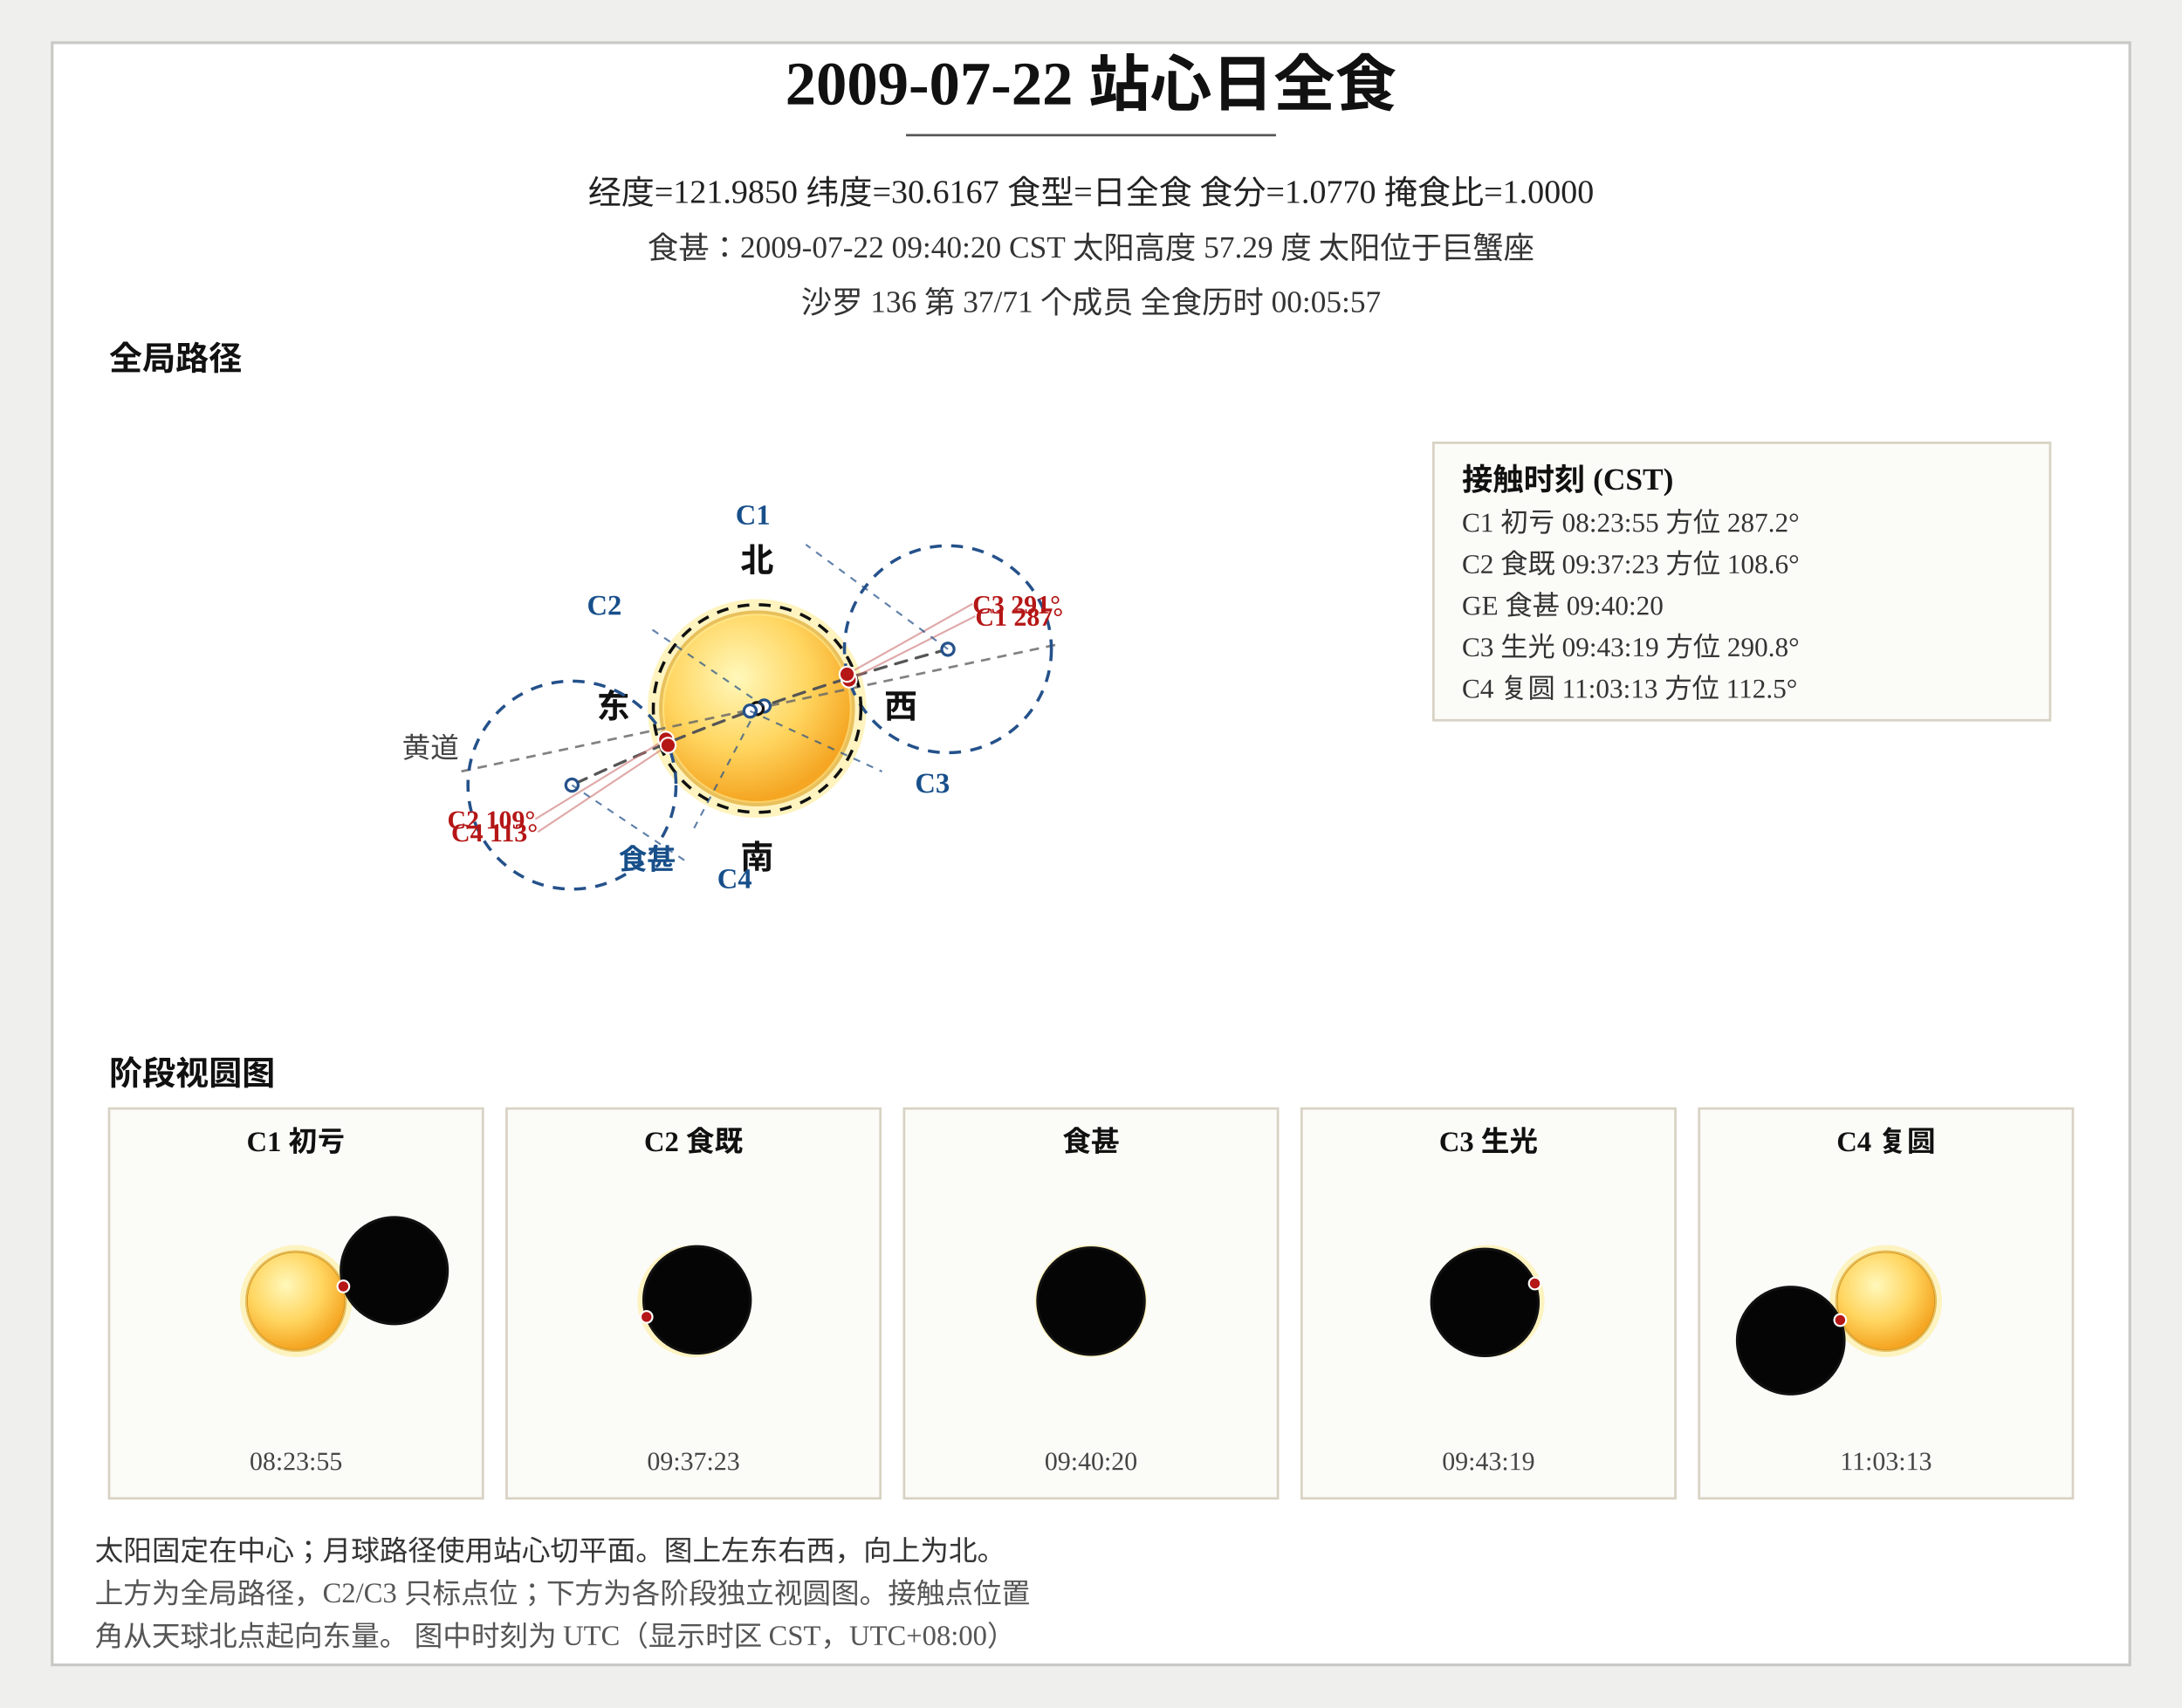
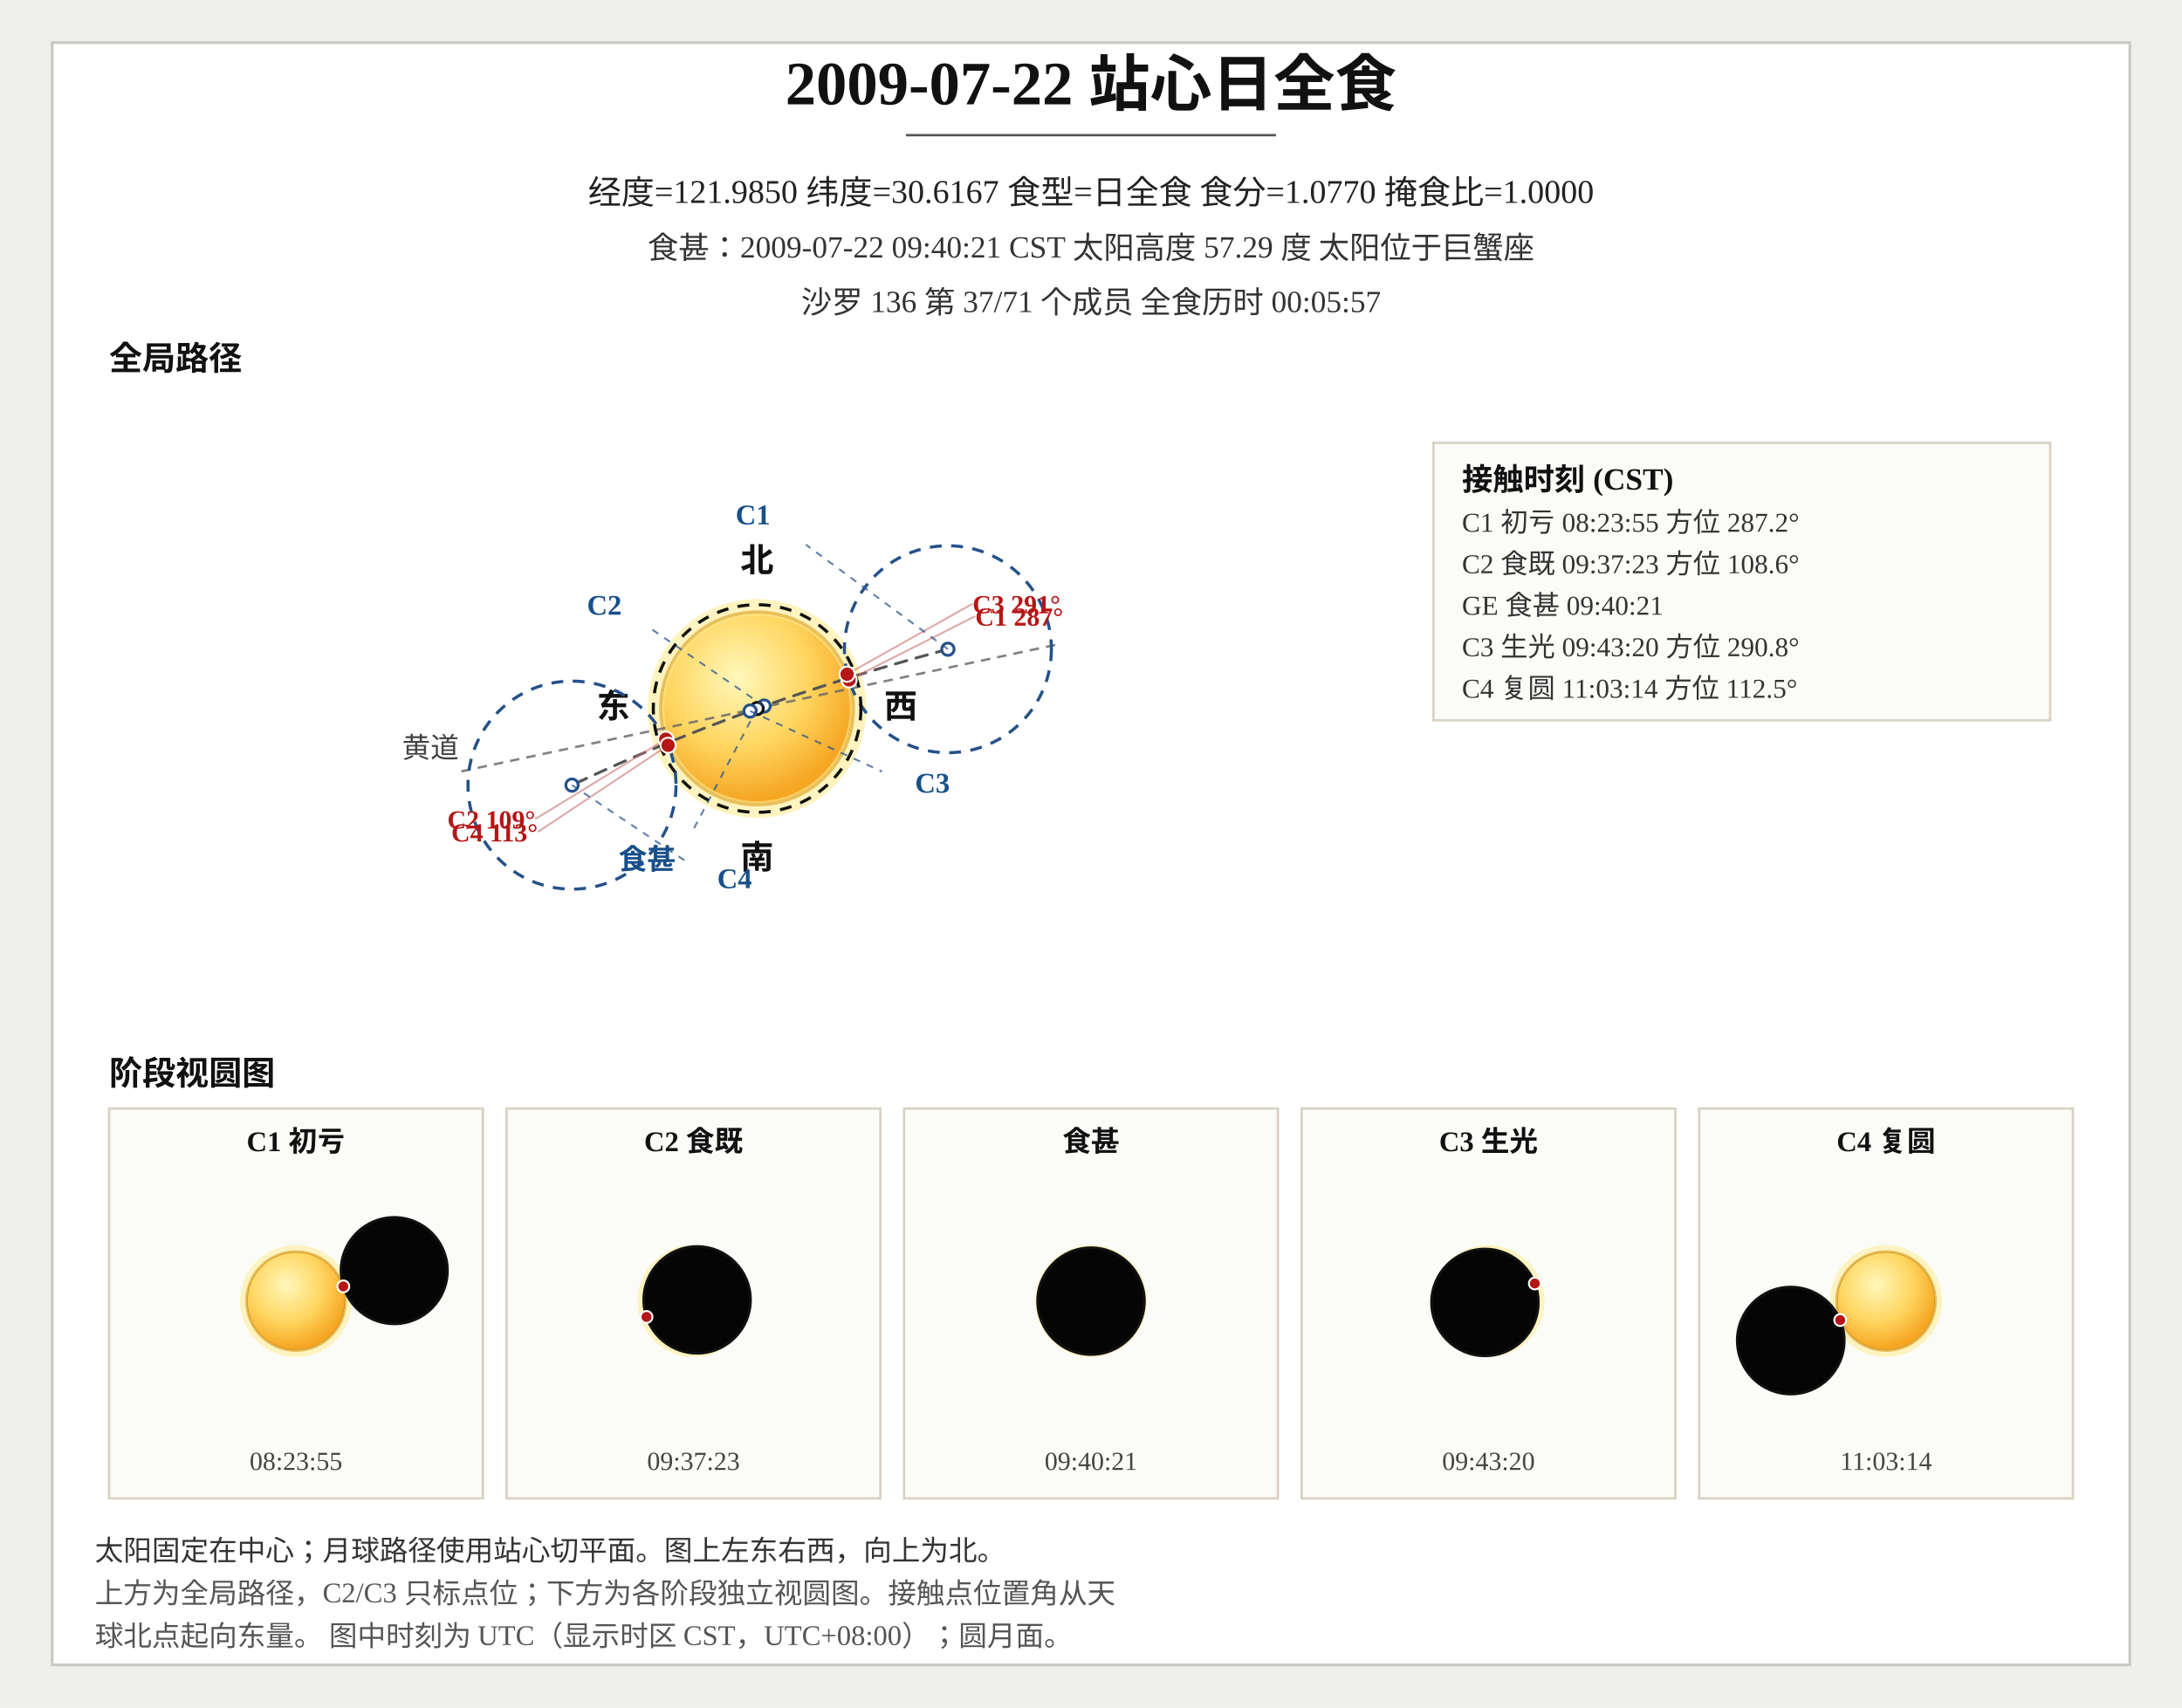
<svg xmlns="http://www.w3.org/2000/svg" width="920" height="720" viewBox="0 0 920 720">
  <defs>
    <radialGradient id="se-sun" cx="40%" cy="34%" r="64%">
      <stop offset="0%" stop-color="#fff8bb" />
      <stop offset="58%" stop-color="#ffd55f" />
      <stop offset="100%" stop-color="#f5a623" />
    </radialGradient>
  </defs>
  <rect width="100%" height="100%" fill="#efefed" />
  <rect x="22" y="18" width="876.000" height="684.000" fill="#ffffff" stroke="#c9c9c6" stroke-width="1.2" />
  <text x="460.000" y="44" fill="#111111" font-family="Georgia, 'Times New Roman', serif" font-size="26" font-weight="700" text-anchor="middle">2009-07-22 站心日全食</text>
  <line x1="382.000" y1="57" x2="538.000" y2="57" stroke="#555" stroke-width="1" />
  <text x="460.000" y="86.000" fill="#222" font-family="Georgia, 'Times New Roman', serif" font-size="14" text-anchor="middle">经度=121.9850 纬度=30.6167 食型=日全食 食分=1.0770 掩食比=1.0000</text>
-   <text x="460.000" y="109.000" fill="#333" font-family="Georgia, 'Times New Roman', serif" font-size="13" text-anchor="middle">食甚：2009-07-22 09:40:20 CST  太阳高度 57.29 度  太阳位于巨蟹座</text>
+   <text x="460.000" y="109.000" fill="#333" font-family="Georgia, 'Times New Roman', serif" font-size="13" text-anchor="middle">食甚：2009-07-22 09:40:21 CST  太阳高度 57.29 度  太阳位于巨蟹座</text>
  <text x="460.000" y="132.000" fill="#333" font-family="Georgia, 'Times New Roman', serif" font-size="13" text-anchor="middle">沙罗 136  第 37/71 个成员   全食历时 00:05:57</text>
  <text x="46.000" y="156.000" fill="#111" font-family="Georgia, 'Times New Roman', serif" font-size="14" font-weight="700">全局路径</text>
  <circle cx="319.200" cy="298.700" r="40.611" fill="url(#se-sun)" stroke="#c78211" stroke-width="1.4" />
  <circle cx="319.200" cy="298.700" r="42.611" fill="none" stroke="#ffec92" stroke-opacity="0.58" stroke-width="7" />
  <text x="319.200" y="241.089" fill="#111" font-family="Georgia, 'Times New Roman', serif" font-size="14" font-weight="700" text-anchor="middle">北</text>
  <text x="258.589" y="302.700" fill="#111" font-family="Georgia, 'Times New Roman', serif" font-size="14" font-weight="700" text-anchor="middle">东</text>
  <text x="379.811" y="302.700" fill="#111" font-family="Georgia, 'Times New Roman', serif" font-size="14" font-weight="700" text-anchor="middle">西</text>
  <text x="319.200" y="366.311" fill="#111" font-family="Georgia, 'Times New Roman', serif" font-size="14" font-weight="700" text-anchor="middle">南</text>
  <line class="ecliptic-line" x1="444.907" y1="271.940" x2="193.493" y2="325.460" stroke="#666" stroke-width="1" stroke-dasharray="4 3" opacity="0.82" />
  <text x="193.493" y="319.460" fill="#444" font-family="Georgia, 'Times New Roman', serif" font-size="12" text-anchor="end">黄道</text>
-   <path d="M 399.667 273.746 L 394.081 275.263 L 388.544 276.795 L 383.055 278.343 L 377.614 279.906 L 372.219 281.485 L 366.870 283.081 L 361.566 284.694 L 356.306 286.324 L 351.089 287.971 L 345.914 289.637 L 340.780 291.320 L 335.686 293.023 L 330.632 294.744 L 325.615 296.484 L 322.159 297.701 L 320.635 298.243 L 319.218 298.750 L 316.273 299.811 L 315.692 300.022 L 310.783 301.821 L 305.908 303.640 L 301.065 305.480 L 296.255 307.340 L 291.474 309.221 L 286.723 311.123 L 281.999 313.046 L 277.303 314.991 L 272.632 316.957 L 267.985 318.945 L 263.362 320.955 L 258.760 322.987 L 254.179 325.042 L 249.617 327.118 L 245.074 329.217 L 241.167 331.046" fill="none" stroke="#555555" stroke-width="1.2" stroke-dasharray="5 4" stroke-linecap="round" stroke-linejoin="round" />
-   <circle class="event-moon" data-label="C1" cx="399.667" cy="273.746" r="43.634" fill="none" stroke="#24518a" stroke-width="1.3" stroke-dasharray="5 4" />
-   <circle class="event-center" data-label="C1" cx="399.667" cy="273.746" r="2.6" fill="#ffffff" stroke="#24518a" stroke-width="1.2" />
-   <circle class="event-center" data-label="C2" cx="322.159" cy="297.701" r="2.6" fill="#ffffff" stroke="#24518a" stroke-width="1.2" />
-   <circle class="event-moon" data-label="Greatest" cx="319.218" cy="298.750" r="43.771" fill="none" stroke="#111111" stroke-width="1.3" stroke-dasharray="5 4" />
-   <circle class="event-center" data-label="Greatest" cx="319.218" cy="298.750" r="2.6" fill="#ffffff" stroke="#111111" stroke-width="1.2" />
-   <circle class="event-center" data-label="C3" cx="316.273" cy="299.811" r="2.6" fill="#ffffff" stroke="#24518a" stroke-width="1.2" />
-   <circle class="event-moon" data-label="C4" cx="241.167" cy="331.046" r="43.858" fill="none" stroke="#24518a" stroke-width="1.3" stroke-dasharray="5 4" />
-   <circle class="event-center" data-label="C4" cx="241.167" cy="331.046" r="2.6" fill="#ffffff" stroke="#24518a" stroke-width="1.2" />
-   <line class="contact-leader" x1="357.988" y1="286.671" x2="411.209" y2="259.808" stroke="#c96b6b" stroke-width="0.8" opacity="0.58" />
-   <circle class="contact-point" cx="357.988" cy="286.671" r="3.2" fill="#b51616" stroke="#ffffff" stroke-width="0.8" />
+   <path d="M 399.667 273.747 L 394.081 275.264 L 388.544 276.796 L 383.055 278.343 L 377.614 279.906 L 372.219 281.486 L 366.871 283.082 L 361.567 284.694 L 356.307 286.324 L 351.090 287.972 L 345.915 289.638 L 340.781 291.321 L 335.687 293.023 L 330.632 294.744 L 325.616 296.484 L 322.159 297.703 L 320.636 298.244 L 319.218 298.751 L 316.273 299.813 L 315.693 300.023 L 310.784 301.822 L 305.909 303.641 L 301.067 305.481 L 296.256 307.341 L 291.475 309.222 L 286.724 311.124 L 282.001 313.047 L 277.304 314.992 L 272.633 316.959 L 267.987 318.947 L 263.363 320.957 L 258.761 322.989 L 254.180 325.043 L 249.619 327.120 L 245.075 329.219 L 241.168 331.048" fill="none" stroke="#555555" stroke-width="1.2" stroke-dasharray="5 4" stroke-linecap="round" stroke-linejoin="round" />
+   <circle class="event-moon" data-label="C1" cx="399.667" cy="273.747" r="43.634" fill="none" stroke="#24518a" stroke-width="1.3" stroke-dasharray="5 4" />
+   <circle class="event-center" data-label="C1" cx="399.667" cy="273.747" r="2.6" fill="#ffffff" stroke="#24518a" stroke-width="1.2" />
+   <circle class="event-center" data-label="C2" cx="322.159" cy="297.703" r="2.6" fill="#ffffff" stroke="#24518a" stroke-width="1.2" />
+   <circle class="event-moon" data-label="Greatest" cx="319.218" cy="298.751" r="43.771" fill="none" stroke="#111111" stroke-width="1.3" stroke-dasharray="5 4" />
+   <circle class="event-center" data-label="Greatest" cx="319.218" cy="298.751" r="2.6" fill="#ffffff" stroke="#111111" stroke-width="1.2" />
+   <circle class="event-center" data-label="C3" cx="316.273" cy="299.813" r="2.6" fill="#ffffff" stroke="#24518a" stroke-width="1.2" />
+   <circle class="event-moon" data-label="C4" cx="241.168" cy="331.048" r="43.858" fill="none" stroke="#24518a" stroke-width="1.3" stroke-dasharray="5 4" />
+   <circle class="event-center" data-label="C4" cx="241.168" cy="331.048" r="2.6" fill="#ffffff" stroke="#24518a" stroke-width="1.2" />
+   <line class="contact-leader" x1="357.988" y1="286.672" x2="411.209" y2="259.808" stroke="#c96b6b" stroke-width="0.8" opacity="0.58" />
+   <circle class="contact-point" cx="357.988" cy="286.672" r="3.2" fill="#b51616" stroke="#ffffff" stroke-width="0.8" />
  <text x="411.209" y="263.808" fill="#b51616" font-family="Georgia, 'Times New Roman', serif" font-size="11" font-weight="700" text-anchor="start">C1 287°</text>
-   <line class="contact-leader" x1="280.722" y1="311.687" x2="225.696" y2="345.370" stroke="#c96b6b" stroke-width="0.8" opacity="0.58" />
-   <circle class="contact-point" cx="280.722" cy="311.687" r="3.2" fill="#b51616" stroke="#ffffff" stroke-width="0.8" />
-   <text x="225.696" y="349.370" fill="#b51616" font-family="Georgia, 'Times New Roman', serif" font-size="11" font-weight="700" text-anchor="end">C2 109°</text>
-   <line class="contact-leader" x1="357.166" y1="284.285" x2="410.040" y2="254.609" stroke="#c96b6b" stroke-width="0.8" opacity="0.58" />
-   <circle class="contact-point" cx="357.166" cy="284.285" r="3.2" fill="#b51616" stroke="#ffffff" stroke-width="0.8" />
-   <text x="410.040" y="258.609" fill="#b51616" font-family="Georgia, 'Times New Roman', serif" font-size="11" font-weight="700" text-anchor="start">C3 291°</text>
-   <line class="contact-leader" x1="281.685" y1="314.251" x2="226.756" y2="350.791" stroke="#c96b6b" stroke-width="0.8" opacity="0.58" />
-   <circle class="contact-point" cx="281.685" cy="314.251" r="3.2" fill="#b51616" stroke="#ffffff" stroke-width="0.8" />
-   <text x="226.756" y="354.791" fill="#b51616" font-family="Georgia, 'Times New Roman', serif" font-size="11" font-weight="700" text-anchor="end">C4 113°</text>
-   <line class="event-leader" x1="399.667" y1="273.746" x2="339.771" y2="229.624" stroke="#24518a" stroke-width="0.8" stroke-dasharray="3 3" opacity="0.72" />
+   <line class="contact-leader" x1="280.717" y1="311.673" x2="225.692" y2="345.341" stroke="#c96b6b" stroke-width="0.8" opacity="0.58" />
+   <circle class="contact-point" cx="280.717" cy="311.673" r="3.2" fill="#b51616" stroke="#ffffff" stroke-width="0.8" />
+   <text x="225.692" y="349.341" fill="#b51616" font-family="Georgia, 'Times New Roman', serif" font-size="11" font-weight="700" text-anchor="end">C2 109°</text>
+   <line class="contact-leader" x1="357.161" y1="284.271" x2="410.032" y2="254.578" stroke="#c96b6b" stroke-width="0.8" opacity="0.58" />
+   <circle class="contact-point" cx="357.161" cy="284.271" r="3.2" fill="#b51616" stroke="#ffffff" stroke-width="0.8" />
+   <text x="410.032" y="258.578" fill="#b51616" font-family="Georgia, 'Times New Roman', serif" font-size="11" font-weight="700" text-anchor="start">C3 291°</text>
+   <line class="contact-leader" x1="281.685" y1="314.252" x2="226.756" y2="350.793" stroke="#c96b6b" stroke-width="0.8" opacity="0.58" />
+   <circle class="contact-point" cx="281.685" cy="314.252" r="3.2" fill="#b51616" stroke="#ffffff" stroke-width="0.8" />
+   <text x="226.756" y="354.793" fill="#b51616" font-family="Georgia, 'Times New Roman', serif" font-size="11" font-weight="700" text-anchor="end">C4 113°</text>
+   <line class="event-leader" x1="399.667" y1="273.747" x2="339.771" y2="229.625" stroke="#24518a" stroke-width="0.8" stroke-dasharray="3 3" opacity="0.72" />
  <text x="324.797" y="221.094" fill="#174f8a" font-family="Georgia, 'Times New Roman', serif" font-size="12" font-weight="700" text-anchor="end">C1</text>
-   <line class="event-leader" x1="322.159" y1="297.701" x2="274.146" y2="264.894" stroke="#24518a" stroke-width="0.8" stroke-dasharray="3 3" opacity="0.72" />
-   <text x="262.143" y="259.192" fill="#174f8a" font-family="Georgia, 'Times New Roman', serif" font-size="12" font-weight="700" text-anchor="end">C2</text>
-   <line class="event-leader" x1="319.218" y1="298.750" x2="291.711" y2="350.967" stroke="#24518a" stroke-width="0.8" stroke-dasharray="3 3" opacity="0.72" />
-   <text x="284.834" y="366.521" fill="#174f8a" font-family="Georgia, 'Times New Roman', serif" font-size="12" font-weight="700" text-anchor="end">食甚</text>
-   <line class="event-leader" x1="316.273" y1="299.811" x2="371.894" y2="325.320" stroke="#24518a" stroke-width="0.8" stroke-dasharray="3 3" opacity="0.72" />
-   <text x="385.799" y="334.197" fill="#174f8a" font-family="Georgia, 'Times New Roman', serif" font-size="12" font-weight="700" text-anchor="start">C3</text>
-   <line class="event-leader" x1="241.167" y1="331.046" x2="290.148" y2="363.796" stroke="#24518a" stroke-width="0.8" stroke-dasharray="3 3" opacity="0.72" />
-   <text x="302.394" y="374.484" fill="#174f8a" font-family="Georgia, 'Times New Roman', serif" font-size="12" font-weight="700" text-anchor="start">C4</text>
+   <line class="event-leader" x1="322.159" y1="297.703" x2="274.146" y2="264.895" stroke="#24518a" stroke-width="0.8" stroke-dasharray="3 3" opacity="0.72" />
+   <text x="262.143" y="259.193" fill="#174f8a" font-family="Georgia, 'Times New Roman', serif" font-size="12" font-weight="700" text-anchor="end">C2</text>
+   <line class="event-leader" x1="319.218" y1="298.751" x2="291.711" y2="350.968" stroke="#24518a" stroke-width="0.8" stroke-dasharray="3 3" opacity="0.72" />
+   <text x="284.835" y="366.522" fill="#174f8a" font-family="Georgia, 'Times New Roman', serif" font-size="12" font-weight="700" text-anchor="end">食甚</text>
+   <line class="event-leader" x1="316.273" y1="299.813" x2="371.894" y2="325.321" stroke="#24518a" stroke-width="0.8" stroke-dasharray="3 3" opacity="0.72" />
+   <text x="385.799" y="334.198" fill="#174f8a" font-family="Georgia, 'Times New Roman', serif" font-size="12" font-weight="700" text-anchor="start">C3</text>
+   <line class="event-leader" x1="241.168" y1="331.048" x2="290.149" y2="363.798" stroke="#24518a" stroke-width="0.8" stroke-dasharray="3 3" opacity="0.72" />
+   <text x="302.394" y="374.485" fill="#174f8a" font-family="Georgia, 'Times New Roman', serif" font-size="12" font-weight="700" text-anchor="start">C4</text>
  <text x="46.000" y="457.400" fill="#111" font-family="Georgia, 'Times New Roman', serif" font-size="14" font-weight="700">阶段视圆图</text>
  <rect x="46.000" y="467.400" width="157.600" height="164.400" fill="#fbfbf8" stroke="#d8d2c4" stroke-width="1" />
  <text x="124.800" y="485.400" fill="#111" font-family="Georgia, 'Times New Roman', serif" font-size="12" font-weight="700" text-anchor="middle">C1 初亏</text>
  <circle cx="124.800" cy="548.600" r="20.902" fill="url(#se-sun)" stroke="#c78211" stroke-width="1" />
  <circle cx="124.800" cy="548.600" r="22.102" fill="none" stroke="#ffec92" stroke-opacity="0.55" stroke-width="3" />
  <circle class="stage-moon" cx="166.216" cy="535.757" r="22.458" fill="#050505" stroke="#111111" stroke-width="1.1" />
  <circle class="stage-contact-point" cx="144.764" cy="542.409" r="2.5" fill="#b51616" stroke="#ffffff" stroke-width="0.8" />
  <text x="124.800" y="619.800" fill="#444" font-family="Georgia, 'Times New Roman', serif" font-size="11" text-anchor="middle">08:23:55</text>
  <rect x="213.600" y="467.400" width="157.600" height="164.400" fill="#fbfbf8" stroke="#d8d2c4" stroke-width="1" />
  <text x="292.400" y="485.400" fill="#111" font-family="Georgia, 'Times New Roman', serif" font-size="12" font-weight="700" text-anchor="middle">C2 食既</text>
  <circle cx="292.400" cy="548.600" r="20.902" fill="url(#se-sun)" stroke="#c78211" stroke-width="1" />
  <circle cx="292.400" cy="548.600" r="22.102" fill="none" stroke="#ffec92" stroke-opacity="0.55" stroke-width="3" />
-   <circle class="stage-moon" cx="293.923" cy="548.086" r="22.526" fill="#050505" stroke="#111111" stroke-width="1.1" />
-   <circle class="stage-contact-point" cx="272.596" cy="555.284" r="2.5" fill="#b51616" stroke="#ffffff" stroke-width="0.8" />
+   <circle class="stage-moon" cx="293.923" cy="548.087" r="22.526" fill="#050505" stroke="#111111" stroke-width="1.1" />
+   <circle class="stage-contact-point" cx="272.593" cy="555.277" r="2.5" fill="#b51616" stroke="#ffffff" stroke-width="0.8" />
  <text x="292.400" y="619.800" fill="#444" font-family="Georgia, 'Times New Roman', serif" font-size="11" text-anchor="middle">09:37:23</text>
  <rect x="381.200" y="467.400" width="157.600" height="164.400" fill="#fbfbf8" stroke="#d8d2c4" stroke-width="1" />
  <text x="460.000" y="485.400" fill="#111" font-family="Georgia, 'Times New Roman', serif" font-size="12" font-weight="700" text-anchor="middle">食甚</text>
  <circle cx="460.000" cy="548.600" r="20.902" fill="url(#se-sun)" stroke="#c78211" stroke-width="1" />
  <circle cx="460.000" cy="548.600" r="22.102" fill="none" stroke="#ffec92" stroke-opacity="0.55" stroke-width="3" />
-   <circle class="stage-moon" cx="460.009" cy="548.626" r="22.529" fill="#050505" stroke="#111111" stroke-width="1.1" />
-   <text x="460.000" y="619.800" fill="#444" font-family="Georgia, 'Times New Roman', serif" font-size="11" text-anchor="middle">09:40:20</text>
+   <circle class="stage-moon" cx="460.009" cy="548.626" r="22.528" fill="#050505" stroke="#111111" stroke-width="1.1" />
+   <text x="460.000" y="619.800" fill="#444" font-family="Georgia, 'Times New Roman', serif" font-size="11" text-anchor="middle">09:40:21</text>
  <rect x="548.800" y="467.400" width="157.600" height="164.400" fill="#fbfbf8" stroke="#d8d2c4" stroke-width="1" />
  <text x="627.600" y="485.400" fill="#111" font-family="Georgia, 'Times New Roman', serif" font-size="12" font-weight="700" text-anchor="middle">C3 生光</text>
  <circle cx="627.600" cy="548.600" r="20.902" fill="url(#se-sun)" stroke="#c78211" stroke-width="1" />
  <circle cx="627.600" cy="548.600" r="22.102" fill="none" stroke="#ffec92" stroke-opacity="0.55" stroke-width="3" />
-   <circle class="stage-moon" cx="626.093" cy="549.172" r="22.531" fill="#050505" stroke="#111111" stroke-width="1.1" />
-   <circle class="stage-contact-point" cx="647.141" cy="541.181" r="2.5" fill="#b51616" stroke="#ffffff" stroke-width="0.8" />
-   <text x="627.600" y="619.800" fill="#444" font-family="Georgia, 'Times New Roman', serif" font-size="11" text-anchor="middle">09:43:19</text>
+   <circle class="stage-moon" cx="626.094" cy="549.173" r="22.531" fill="#050505" stroke="#111111" stroke-width="1.1" />
+   <circle class="stage-contact-point" cx="647.138" cy="541.174" r="2.5" fill="#b51616" stroke="#ffffff" stroke-width="0.8" />
+   <text x="627.600" y="619.800" fill="#444" font-family="Georgia, 'Times New Roman', serif" font-size="11" text-anchor="middle">09:43:20</text>
  <rect x="716.400" y="467.400" width="157.600" height="164.400" fill="#fbfbf8" stroke="#d8d2c4" stroke-width="1" />
  <text x="795.200" y="485.400" fill="#111" font-family="Georgia, 'Times New Roman', serif" font-size="12" font-weight="700" text-anchor="middle">C4 复圆</text>
  <circle cx="795.200" cy="548.600" r="20.902" fill="url(#se-sun)" stroke="#c78211" stroke-width="1" />
  <circle cx="795.200" cy="548.600" r="22.102" fill="none" stroke="#ffec92" stroke-opacity="0.55" stroke-width="3" />
-   <circle class="stage-moon" cx="755.037" cy="565.248" r="22.573" fill="#050505" stroke="#111111" stroke-width="1.1" />
+   <circle class="stage-moon" cx="755.038" cy="565.249" r="22.573" fill="#050505" stroke="#111111" stroke-width="1.1" />
  <circle class="stage-contact-point" cx="775.891" cy="556.604" r="2.5" fill="#b51616" stroke="#ffffff" stroke-width="0.8" />
-   <text x="795.200" y="619.800" fill="#444" font-family="Georgia, 'Times New Roman', serif" font-size="11" text-anchor="middle">11:03:13</text>
+   <text x="795.200" y="619.800" fill="#444" font-family="Georgia, 'Times New Roman', serif" font-size="11" text-anchor="middle">11:03:14</text>
  <text x="40.000" y="658.000" fill="#333" font-family="Georgia, 'Times New Roman', serif" font-size="12">太阳固定在中心；月球路径使用站心切平面。图上左东右西，向上为北。</text>
-   <text x="40.000" y="676.000" fill="#555" font-family="Georgia, 'Times New Roman', serif" font-size="12">上方为全局路径，C2/C3 只标点位；下方为各阶段独立视圆图。接触点位置</text>
-   <text x="40.000" y="694.000" fill="#555" font-family="Georgia, 'Times New Roman', serif" font-size="12">角从天球北点起向东量。 图中时刻为 UTC（显示时区 CST，UTC+08:00）</text>
+   <text x="40.000" y="676.000" fill="#555" font-family="Georgia, 'Times New Roman', serif" font-size="12">上方为全局路径，C2/C3 只标点位；下方为各阶段独立视圆图。接触点位置角从天</text>
+   <text x="40.000" y="694.000" fill="#555" font-family="Georgia, 'Times New Roman', serif" font-size="12">球北点起向东量。 图中时刻为 UTC（显示时区 CST，UTC+08:00）；圆月面。</text>
  <rect x="604.400" y="186.700" width="260.000" height="117.000" fill="#fbfbf8" stroke="#d8d2c4" stroke-width="1" />
  <text x="616.400" y="206.700" fill="#111111" font-family="Georgia, 'Times New Roman', serif" font-size="13" font-weight="700">接触时刻 (CST)</text>
  <text x="616.400" y="224.200" fill="#333333" font-family="Georgia, 'Times New Roman', serif" font-size="11.5">C1 初亏  08:23:55  方位 287.2°</text>
  <text x="616.400" y="241.700" fill="#333333" font-family="Georgia, 'Times New Roman', serif" font-size="11.5">C2 食既  09:37:23  方位 108.6°</text>
-   <text x="616.400" y="259.200" fill="#333333" font-family="Georgia, 'Times New Roman', serif" font-size="11.5">GE 食甚  09:40:20</text>
-   <text x="616.400" y="276.700" fill="#333333" font-family="Georgia, 'Times New Roman', serif" font-size="11.5">C3 生光  09:43:19  方位 290.8°</text>
-   <text x="616.400" y="294.200" fill="#333333" font-family="Georgia, 'Times New Roman', serif" font-size="11.5">C4 复圆  11:03:13  方位 112.5°</text>
+   <text x="616.400" y="259.200" fill="#333333" font-family="Georgia, 'Times New Roman', serif" font-size="11.5">GE 食甚  09:40:21</text>
+   <text x="616.400" y="276.700" fill="#333333" font-family="Georgia, 'Times New Roman', serif" font-size="11.5">C3 生光  09:43:20  方位 290.8°</text>
+   <text x="616.400" y="294.200" fill="#333333" font-family="Georgia, 'Times New Roman', serif" font-size="11.5">C4 复圆  11:03:14  方位 112.5°</text>
</svg>
